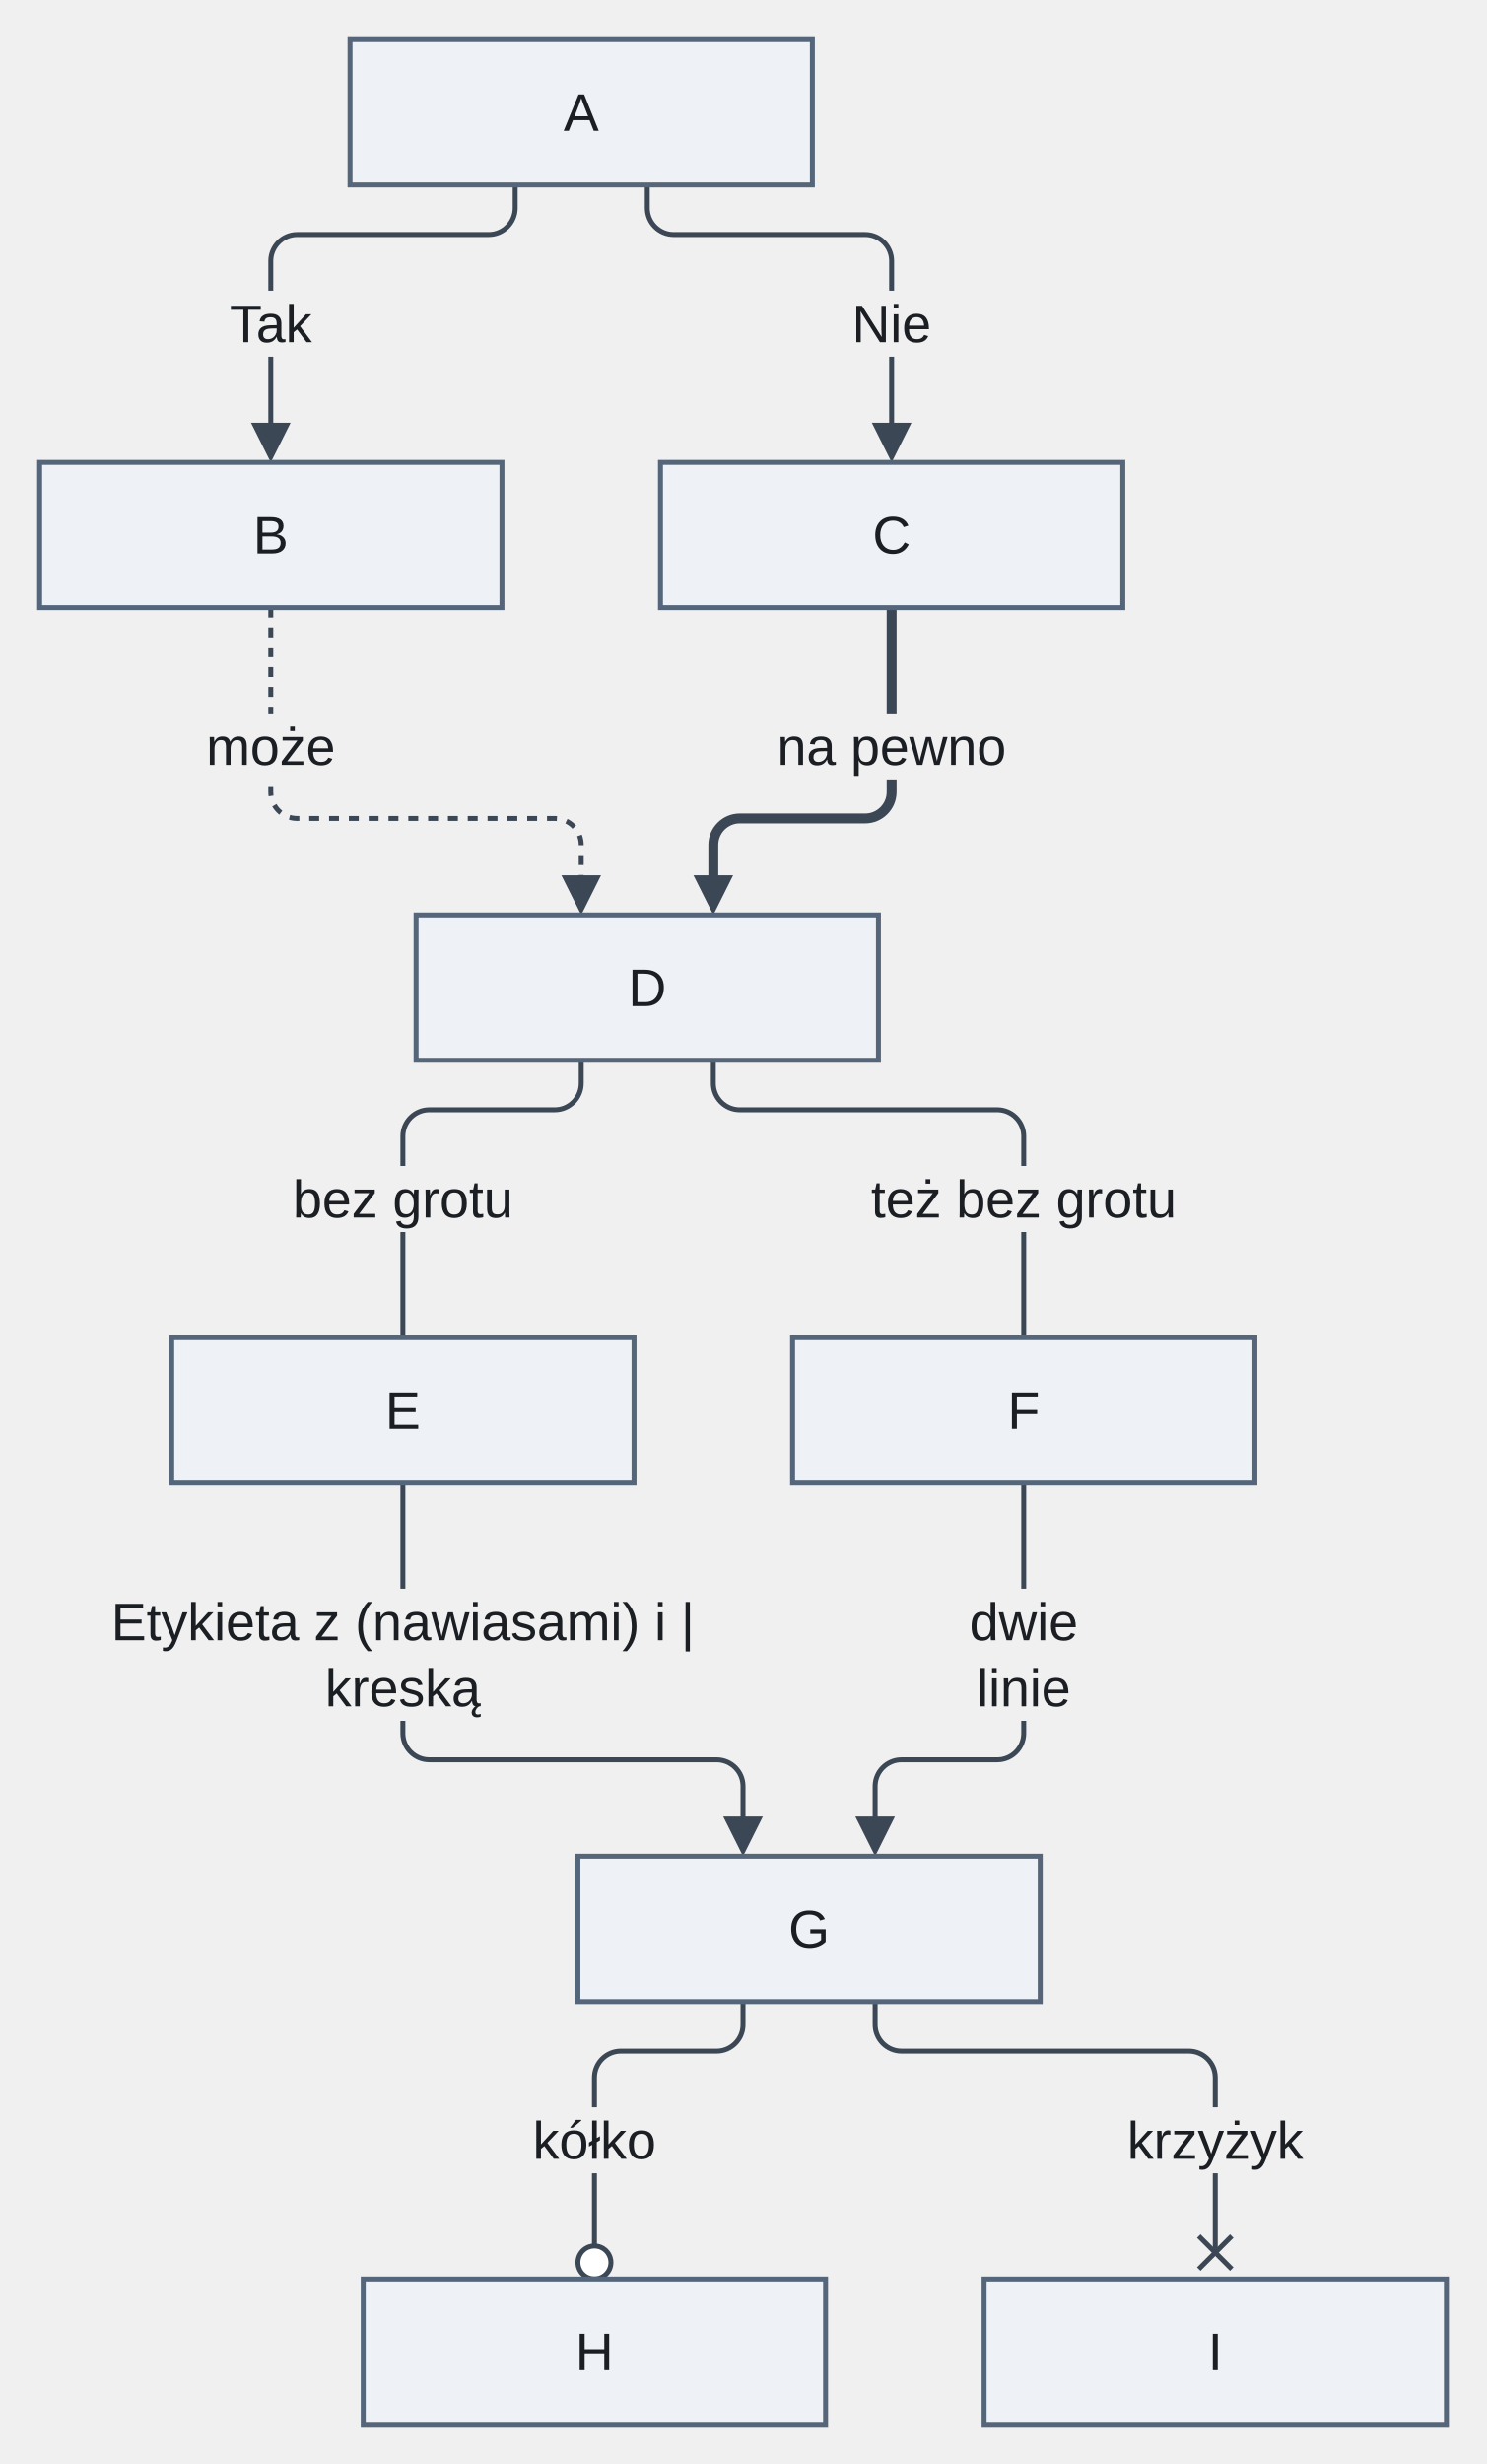
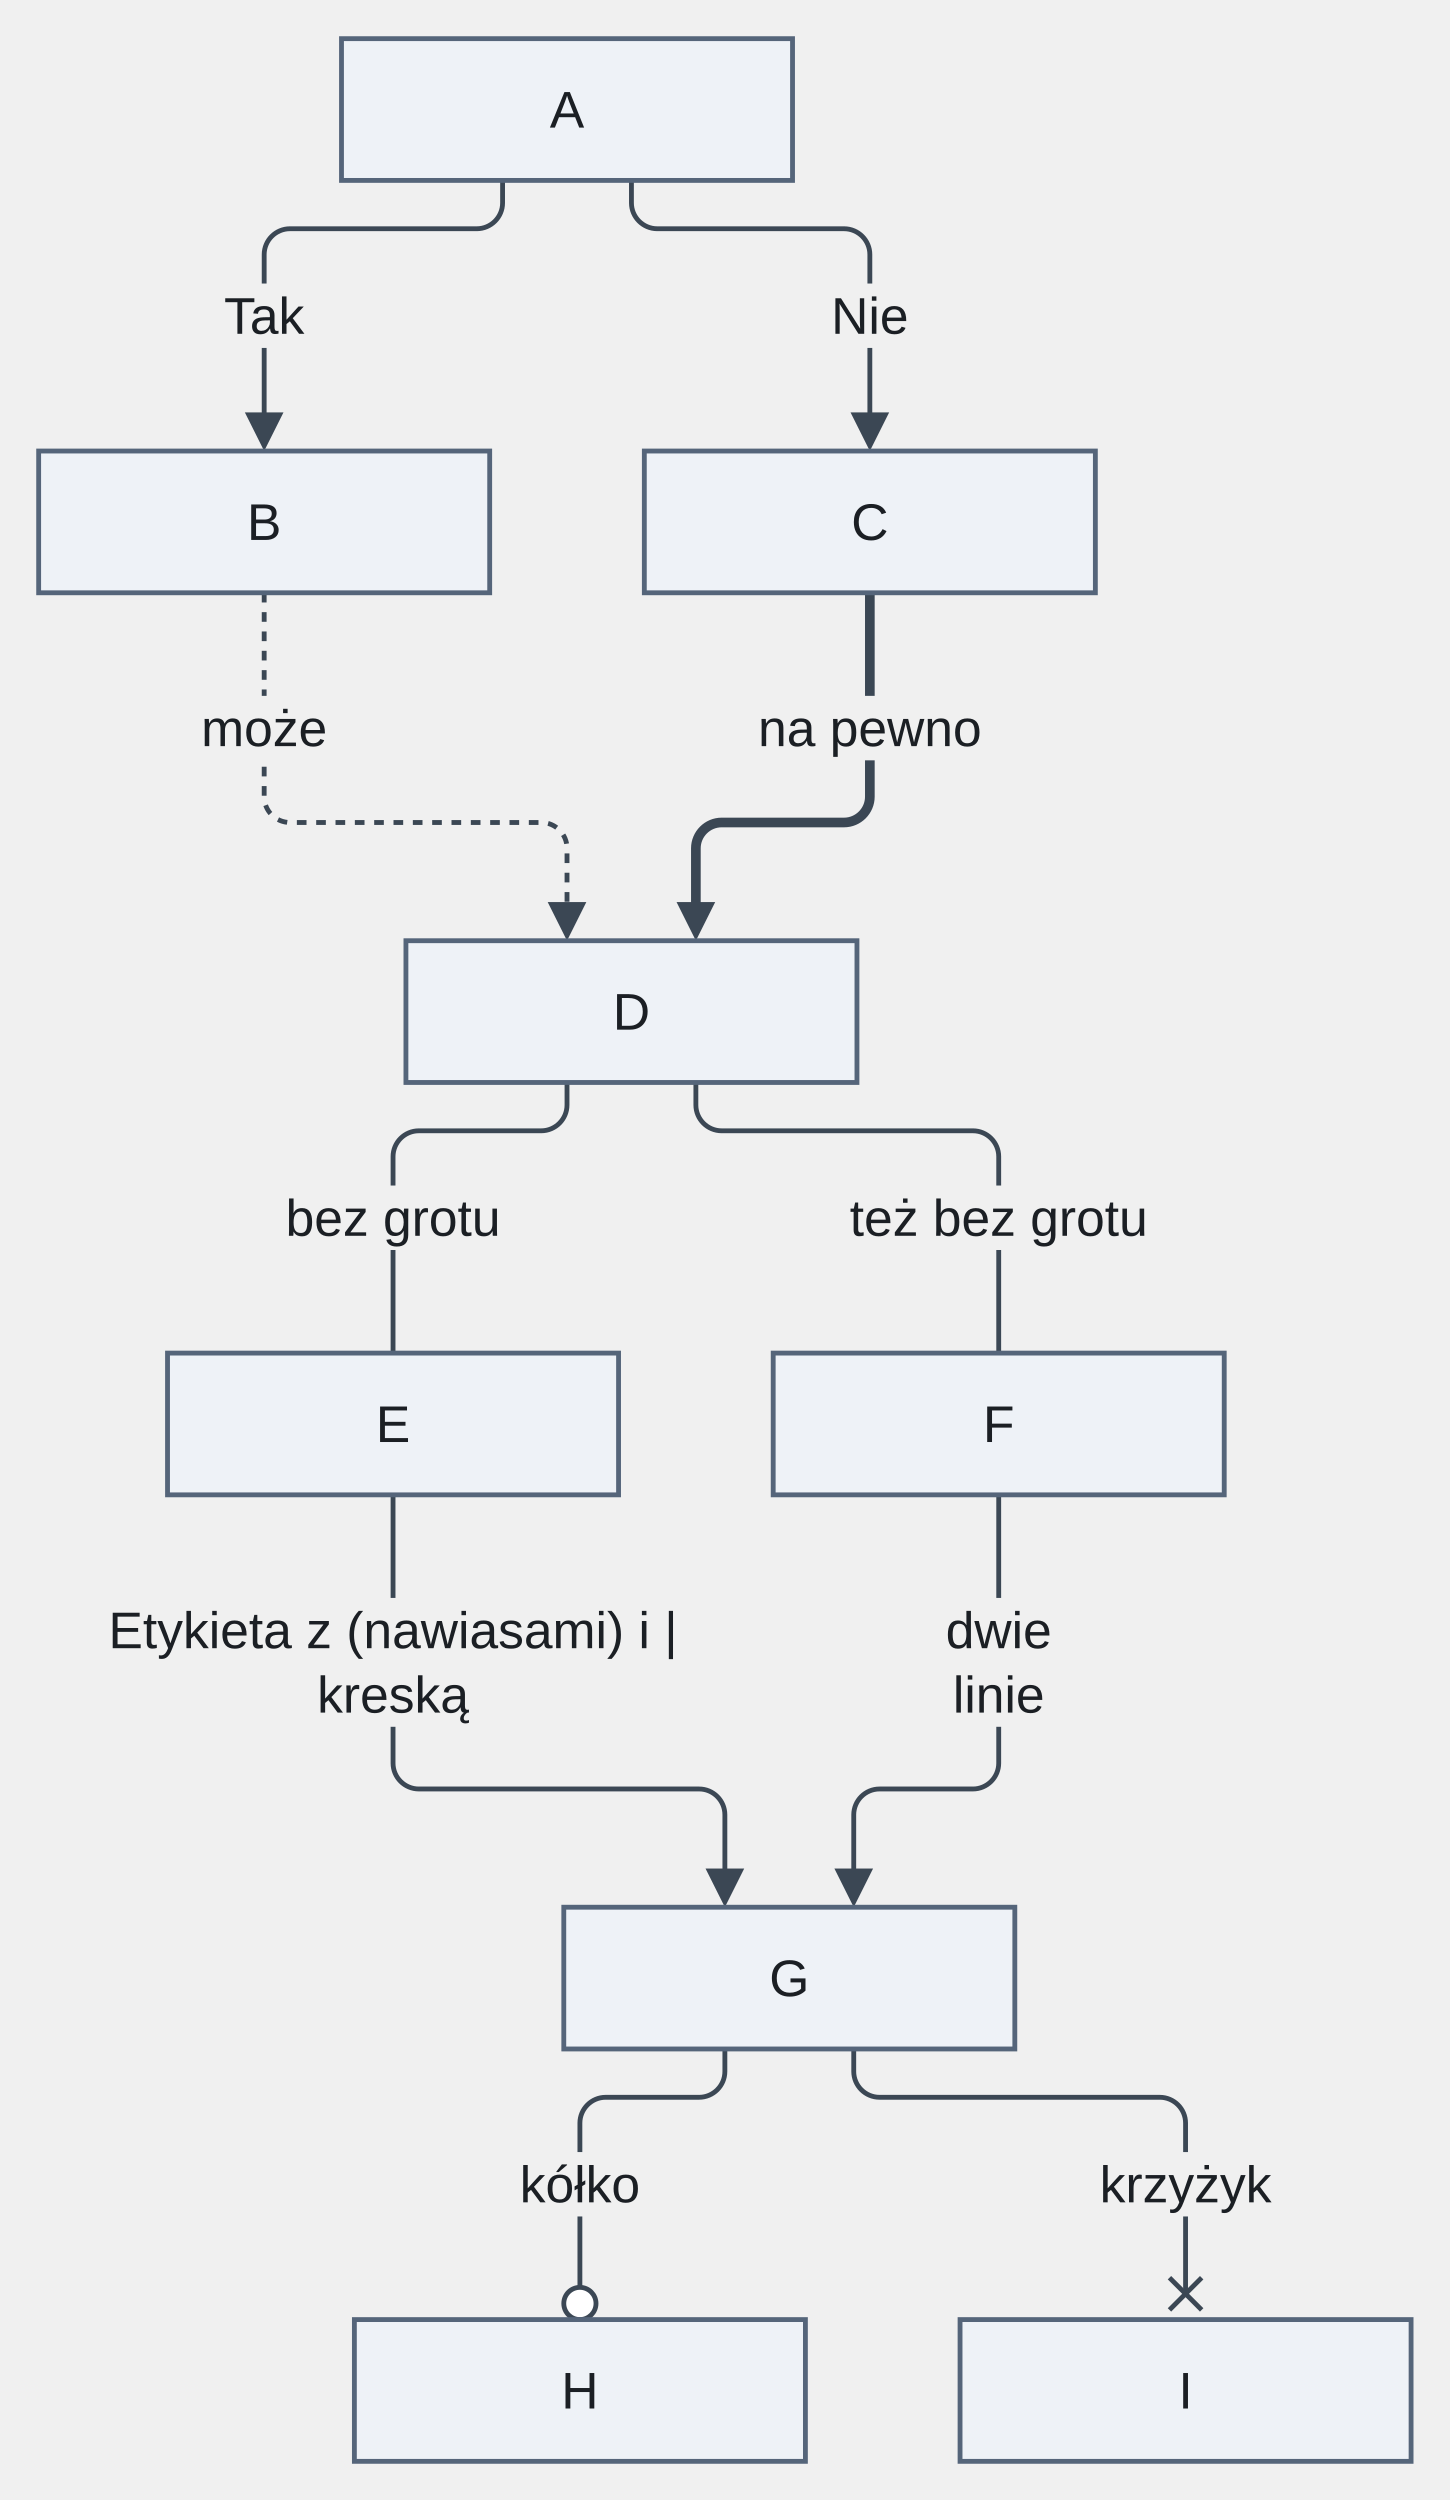
- <svg xmlns="http://www.w3.org/2000/svg" version="1.1" width="450" height="746" viewBox="-12 -12 450 746" role="img" font-family="Arimo, Arial, 'Liberation Sans', sans-serif" font-size="16">
+ <svg xmlns="http://www.w3.org/2000/svg" version="1.1" width="450" height="776" viewBox="-12 -12 450 776" role="img" font-family="Arimo, Arial, 'Liberation Sans', sans-serif" font-size="16">
  <defs>
-     <clipPath id="label-holes-af6ddda8">
-       <path d="M-12 -12 L438 -12 L438 734 L-12 734 M52.66 76 L52.66 96 L87.34 96 L87.34 76 M242 76 L242 96 L274 96 L274 76 M46.44 204 L46.44 224 L93.56 224 L93.56 204 M219.3 204 L219.3 224 L296.7 224 L296.7 204 M72.64 341 L72.64 361 L147.36 361 L147.36 341 M247.75 341 L247.75 361 L348.25 361 L348.25 341 M17.68 469 L17.68 509 L202.32 509 L202.32 469 M277.55 469 L277.55 509 L318.45 509 L318.45 469 M145.32 626 L145.32 646 L190.68 646 L190.68 626 M325.34 626 L325.34 646 L386.66 646 L386.66 626" />
+     <clipPath id="label-holes-87fd83a0">
+       <path d="M-12 -12 L438 -12 L438 764 L-12 764 M52.66 76 L52.66 96 L87.34 96 L87.34 76 M242 76 L242 96 L274 96 L274 76 M46.44 204 L46.44 224 L93.56 224 L93.56 204 M219.3 204 L219.3 224 L296.7 224 L296.7 204 M72.64 356 L72.64 376 L147.36 376 L147.36 356 M247.75 356 L247.75 376 L348.25 376 L348.25 356 M17.68 484 L17.68 524 L202.32 524 L202.32 484 M277.55 484 L277.55 524 L318.45 524 L318.45 484 M145.32 656 L145.32 676 L190.68 676 L190.68 656 M325.34 656 L325.34 676 L386.66 676 L386.66 656" />
    </clipPath>
  </defs>
-   <g clip-path="url(#label-holes-af6ddda8)">
+   <g clip-path="url(#label-holes-87fd83a0)">
    <path class="edge" d="M144 44 L144 51 C144 55.4 140.4 59 136 59 L78 59 C73.6 59 70 62.6 70 67 L70 74 L70 119.6" fill="none" stroke="#3b4754" stroke-width="1.5" />
  </g>
-   <g clip-path="url(#label-holes-af6ddda8)">
+   <g clip-path="url(#label-holes-87fd83a0)">
    <path class="edge" d="M184 44 L184 51 C184 55.4 187.6 59 192 59 L250 59 C254.4 59 258 62.6 258 67 L258 74 L258 119.6" fill="none" stroke="#3b4754" stroke-width="1.5" />
  </g>
-   <g clip-path="url(#label-holes-af6ddda8)">
-     <path class="edge" d="M70 172 L70 226 L70 227.8 C70 232.2 73.6 235.8 78 235.8 L156 235.8 C160.4 235.8 164 239.4 164 243.8 L164 256.6" fill="none" stroke="#3b4754" stroke-width="1.5" stroke-dasharray="3 3" />
+   <g clip-path="url(#label-holes-87fd83a0)">
+     <path class="edge" d="M70 172 L70 226 L70 235.3 C70 239.7 73.6 243.3 78 243.3 L156 243.3 C160.4 243.3 164 246.9 164 251.3 L164 271.6" fill="none" stroke="#3b4754" stroke-width="1.5" stroke-dasharray="3 3" />
  </g>
-   <g clip-path="url(#label-holes-af6ddda8)">
-     <path class="edge" d="M258 172 L258 226 L258 227.8 C258 232.2 254.4 235.8 250 235.8 L212 235.8 C207.6 235.8 204 239.4 204 243.8 L204 256.6" fill="none" stroke="#3b4754" stroke-width="3" />
+   <g clip-path="url(#label-holes-87fd83a0)">
+     <path class="edge" d="M258 172 L258 226 L258 235.3 C258 239.7 254.4 243.3 250 243.3 L212 243.3 C207.6 243.3 204 246.9 204 251.3 L204 271.6" fill="none" stroke="#3b4754" stroke-width="3" />
  </g>
-   <g clip-path="url(#label-holes-af6ddda8)">
-     <path class="edge" d="M164 309 L164 316 C164 320.4 160.4 324 156 324 L118 324 C113.6 324 110 327.6 110 332 L110 339 L110 393" fill="none" stroke="#3b4754" stroke-width="1.5" />
+   <g clip-path="url(#label-holes-87fd83a0)">
+     <path class="edge" d="M164 324 L164 331 C164 335.4 160.4 339 156 339 L118 339 C113.6 339 110 342.6 110 347 L110 354 L110 408" fill="none" stroke="#3b4754" stroke-width="1.5" />
  </g>
-   <g clip-path="url(#label-holes-af6ddda8)">
-     <path class="edge" d="M204 309 L204 316 C204 320.4 207.6 324 212 324 L290 324 C294.4 324 298 327.6 298 332 L298 339 L298 393" fill="none" stroke="#3b4754" stroke-width="1.5" />
+   <g clip-path="url(#label-holes-87fd83a0)">
+     <path class="edge" d="M204 324 L204 331 C204 335.4 207.6 339 212 339 L290 339 C294.4 339 298 342.6 298 347 L298 354 L298 408" fill="none" stroke="#3b4754" stroke-width="1.5" />
  </g>
-   <g clip-path="url(#label-holes-af6ddda8)">
-     <path class="edge" d="M110 437 L110 511 L110 512.8 C110 517.2 113.6 520.8 118 520.8 L205 520.8 C209.4 520.8 213 524.4 213 528.8 L213 541.6" fill="none" stroke="#3b4754" stroke-width="1.5" />
+   <g clip-path="url(#label-holes-87fd83a0)">
+     <path class="edge" d="M110 452 L110 526 L110 535.3 C110 539.7 113.6 543.3 118 543.3 L205 543.3 C209.4 543.3 213 546.9 213 551.3 L213 571.6" fill="none" stroke="#3b4754" stroke-width="1.5" />
  </g>
-   <g clip-path="url(#label-holes-af6ddda8)">
-     <path class="edge" d="M298 437 L298 511 L298 512.8 C298 517.2 294.4 520.8 290 520.8 L261 520.8 C256.6 520.8 253 524.4 253 528.8 L253 541.6" fill="none" stroke="#3b4754" stroke-width="1.5" />
+   <g clip-path="url(#label-holes-87fd83a0)">
+     <path class="edge" d="M298 452 L298 526 L298 535.3 C298 539.7 294.4 543.3 290 543.3 L261 543.3 C256.6 543.3 253 546.9 253 551.3 L253 571.6" fill="none" stroke="#3b4754" stroke-width="1.5" />
  </g>
-   <g clip-path="url(#label-holes-af6ddda8)">
-     <path class="edge" d="M213 594 L213 601 C213 605.4 209.4 609 205 609 L176 609 C171.6 609 168 612.6 168 617 L168 624 L168 669" fill="none" stroke="#3b4754" stroke-width="1.5" />
+   <g clip-path="url(#label-holes-87fd83a0)">
+     <path class="edge" d="M213 624 L213 631 C213 635.4 209.4 639 205 639 L176 639 C171.6 639 168 642.6 168 647 L168 654 L168 699" fill="none" stroke="#3b4754" stroke-width="1.5" />
  </g>
-   <g clip-path="url(#label-holes-af6ddda8)">
-     <path class="edge" d="M253 594 L253 601 C253 605.4 256.6 609 261 609 L348 609 C352.4 609 356 612.6 356 617 L356 624 L356 670" fill="none" stroke="#3b4754" stroke-width="1.5" />
+   <g clip-path="url(#label-holes-87fd83a0)">
+     <path class="edge" d="M253 624 L253 631 C253 635.4 256.6 639 261 639 L348 639 C352.4 639 356 642.6 356 647 L356 654 L356 700" fill="none" stroke="#3b4754" stroke-width="1.5" />
  </g>
  <polygon class="arrowhead" points="70,128 64,116 76,116" fill="#3b4754" />
  <polygon class="arrowhead" points="258,128 252,116 264,116" fill="#3b4754" />
-   <polygon class="arrowhead" points="164,265 158,253 170,253" fill="#3b4754" />
-   <polygon class="arrowhead" points="204,265 198,253 210,253" fill="#3b4754" />
-   <polygon class="arrowhead" points="213,550 207,538 219,538" fill="#3b4754" />
-   <polygon class="arrowhead" points="253,550 247,538 259,538" fill="#3b4754" />
-   <circle class="arrowhead" cx="168" cy="673" r="5" fill="#ffffff" stroke="#3b4754" stroke-width="1.5" />
-   <line class="arrowhead" x1="361" y1="675" x2="351" y2="665" fill="none" stroke="#3b4754" stroke-width="1.5" />
-   <line class="arrowhead" x1="351" y1="675" x2="361" y2="665" fill="none" stroke="#3b4754" stroke-width="1.5" />
+   <polygon class="arrowhead" points="164,280 158,268 170,268" fill="#3b4754" />
+   <polygon class="arrowhead" points="204,280 198,268 210,268" fill="#3b4754" />
+   <polygon class="arrowhead" points="213,580 207,568 219,568" fill="#3b4754" />
+   <polygon class="arrowhead" points="253,580 247,568 259,568" fill="#3b4754" />
+   <circle class="arrowhead" cx="168" cy="703" r="5" fill="#ffffff" stroke="#3b4754" stroke-width="1.5" />
+   <line class="arrowhead" x1="361" y1="705" x2="351" y2="695" fill="none" stroke="#3b4754" stroke-width="1.5" />
+   <line class="arrowhead" x1="351" y1="705" x2="361" y2="695" fill="none" stroke="#3b4754" stroke-width="1.5" />
  <rect class="node" x="94" y="0" width="140" height="44" fill="#eef2f7" stroke="#55657a" stroke-width="1.5" />
  <rect class="node" x="0" y="128" width="140" height="44" fill="#eef2f7" stroke="#55657a" stroke-width="1.5" />
  <rect class="node" x="188" y="128" width="140" height="44" fill="#eef2f7" stroke="#55657a" stroke-width="1.5" />
-   <rect class="node" x="114" y="265" width="140" height="44" fill="#eef2f7" stroke="#55657a" stroke-width="1.5" />
-   <rect class="node" x="40" y="393" width="140" height="44" fill="#eef2f7" stroke="#55657a" stroke-width="1.5" />
-   <rect class="node" x="228" y="393" width="140" height="44" fill="#eef2f7" stroke="#55657a" stroke-width="1.5" />
-   <rect class="node" x="163" y="550" width="140" height="44" fill="#eef2f7" stroke="#55657a" stroke-width="1.5" />
-   <rect class="node" x="98" y="678" width="140" height="44" fill="#eef2f7" stroke="#55657a" stroke-width="1.5" />
-   <rect class="node" x="286" y="678" width="140" height="44" fill="#eef2f7" stroke="#55657a" stroke-width="1.5" />
+   <rect class="node" x="114" y="280" width="140" height="44" fill="#eef2f7" stroke="#55657a" stroke-width="1.5" />
+   <rect class="node" x="40" y="408" width="140" height="44" fill="#eef2f7" stroke="#55657a" stroke-width="1.5" />
+   <rect class="node" x="228" y="408" width="140" height="44" fill="#eef2f7" stroke="#55657a" stroke-width="1.5" />
+   <rect class="node" x="163" y="580" width="140" height="44" fill="#eef2f7" stroke="#55657a" stroke-width="1.5" />
+   <rect class="node" x="98" y="708" width="140" height="44" fill="#eef2f7" stroke="#55657a" stroke-width="1.5" />
+   <rect class="node" x="286" y="708" width="140" height="44" fill="#eef2f7" stroke="#55657a" stroke-width="1.5" />
  <text class="node-label" x="164" y="27.6" text-anchor="middle" fill="#1b1f24">A</text>
  <text class="node-label" x="70" y="155.6" text-anchor="middle" fill="#1b1f24">B</text>
  <text class="node-label" x="258" y="155.6" text-anchor="middle" fill="#1b1f24">C</text>
-   <text class="node-label" x="184" y="292.6" text-anchor="middle" fill="#1b1f24">D</text>
-   <text class="node-label" x="110" y="420.6" text-anchor="middle" fill="#1b1f24">E</text>
-   <text class="node-label" x="298" y="420.6" text-anchor="middle" fill="#1b1f24">F</text>
-   <text class="node-label" x="233" y="577.6" text-anchor="middle" fill="#1b1f24">G</text>
-   <text class="node-label" x="168" y="705.6" text-anchor="middle" fill="#1b1f24">H</text>
-   <text class="node-label" x="356" y="705.6" text-anchor="middle" fill="#1b1f24">I</text>
+   <text class="node-label" x="184" y="307.6" text-anchor="middle" fill="#1b1f24">D</text>
+   <text class="node-label" x="110" y="435.6" text-anchor="middle" fill="#1b1f24">E</text>
+   <text class="node-label" x="298" y="435.6" text-anchor="middle" fill="#1b1f24">F</text>
+   <text class="node-label" x="233" y="607.6" text-anchor="middle" fill="#1b1f24">G</text>
+   <text class="node-label" x="168" y="735.6" text-anchor="middle" fill="#1b1f24">H</text>
+   <text class="node-label" x="356" y="735.6" text-anchor="middle" fill="#1b1f24">I</text>
  <text class="edge-label" x="70" y="91.6" text-anchor="middle" fill="#1b1f24">Tak</text>
  <text class="edge-label" x="258" y="91.6" text-anchor="middle" fill="#1b1f24">Nie</text>
  <text class="edge-label" x="70" y="219.6" text-anchor="middle" fill="#1b1f24">może</text>
  <text class="edge-label" x="258" y="219.6" text-anchor="middle" fill="#1b1f24">na pewno</text>
-   <text class="edge-label" x="110" y="356.6" text-anchor="middle" fill="#1b1f24">bez grotu</text>
-   <text class="edge-label" x="298" y="356.6" text-anchor="middle" fill="#1b1f24">też bez grotu</text>
-   <text class="edge-label" x="110" y="484.6" text-anchor="middle" fill="#1b1f24">Etykieta z (nawiasami) i |</text>
-   <text class="edge-label" x="110" y="504.6" text-anchor="middle" fill="#1b1f24">kreską</text>
-   <text class="edge-label" x="298" y="484.6" text-anchor="middle" fill="#1b1f24">dwie</text>
-   <text class="edge-label" x="298" y="504.6" text-anchor="middle" fill="#1b1f24">linie</text>
-   <text class="edge-label" x="168" y="641.6" text-anchor="middle" fill="#1b1f24">kółko</text>
-   <text class="edge-label" x="356" y="641.6" text-anchor="middle" fill="#1b1f24">krzyżyk</text>
+   <text class="edge-label" x="110" y="371.6" text-anchor="middle" fill="#1b1f24">bez grotu</text>
+   <text class="edge-label" x="298" y="371.6" text-anchor="middle" fill="#1b1f24">też bez grotu</text>
+   <text class="edge-label" x="110" y="499.6" text-anchor="middle" fill="#1b1f24">Etykieta z (nawiasami) i |</text>
+   <text class="edge-label" x="110" y="519.6" text-anchor="middle" fill="#1b1f24">kreską</text>
+   <text class="edge-label" x="298" y="499.6" text-anchor="middle" fill="#1b1f24">dwie</text>
+   <text class="edge-label" x="298" y="519.6" text-anchor="middle" fill="#1b1f24">linie</text>
+   <text class="edge-label" x="168" y="671.6" text-anchor="middle" fill="#1b1f24">kółko</text>
+   <text class="edge-label" x="356" y="671.6" text-anchor="middle" fill="#1b1f24">krzyżyk</text>
</svg>
